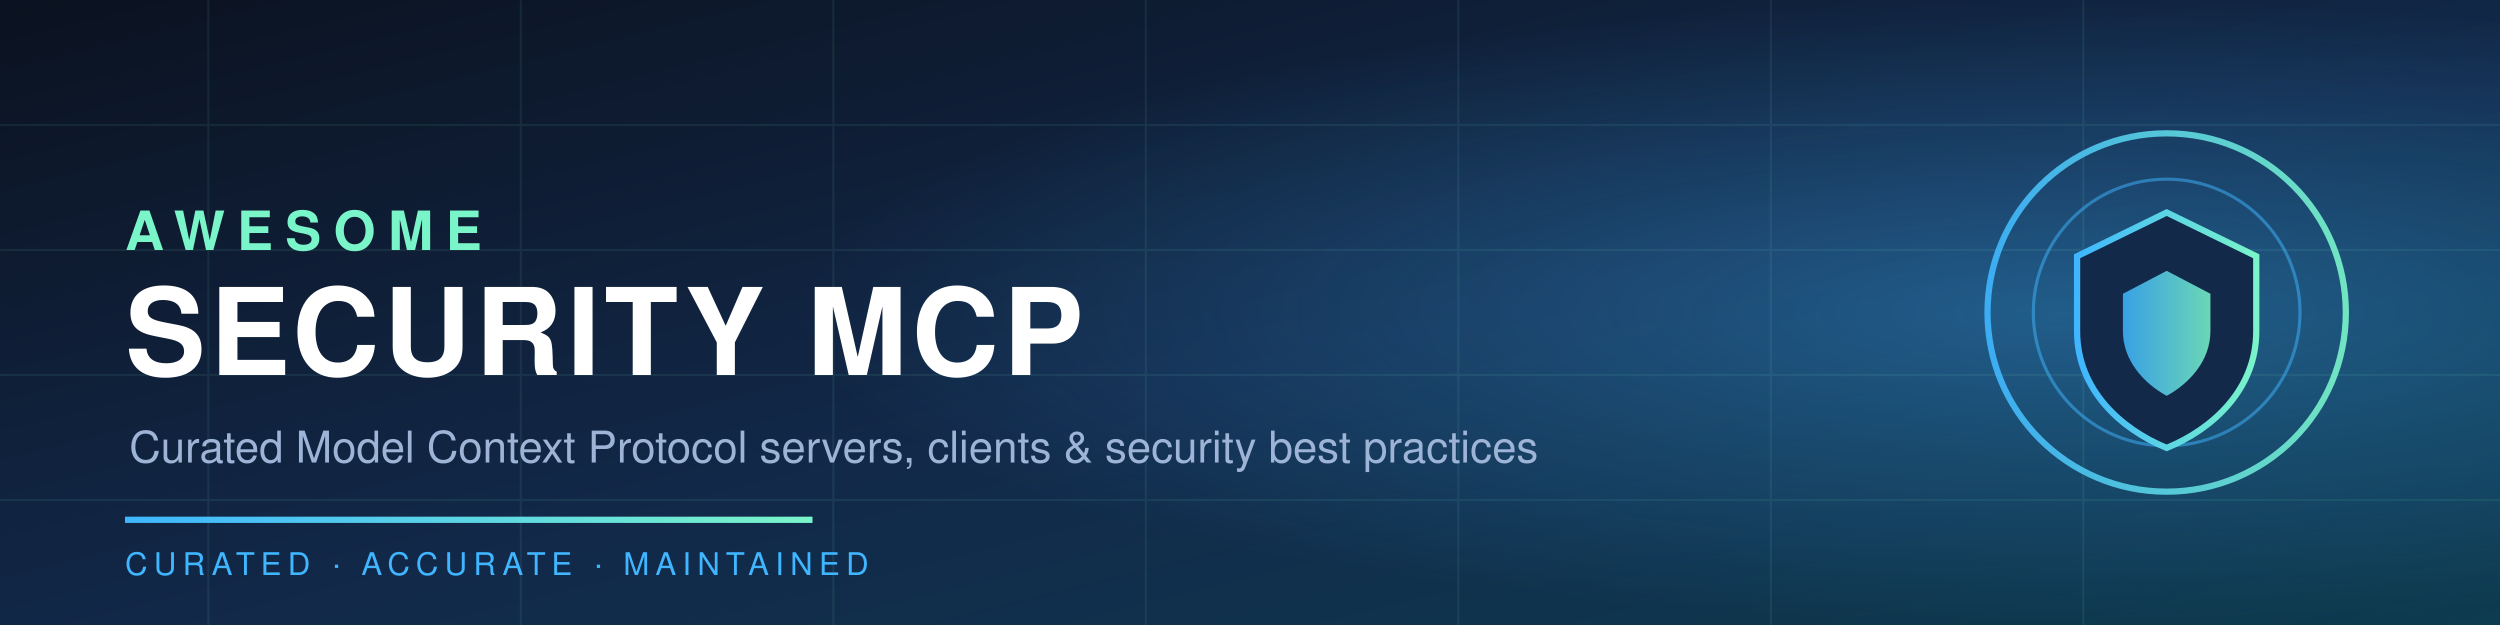
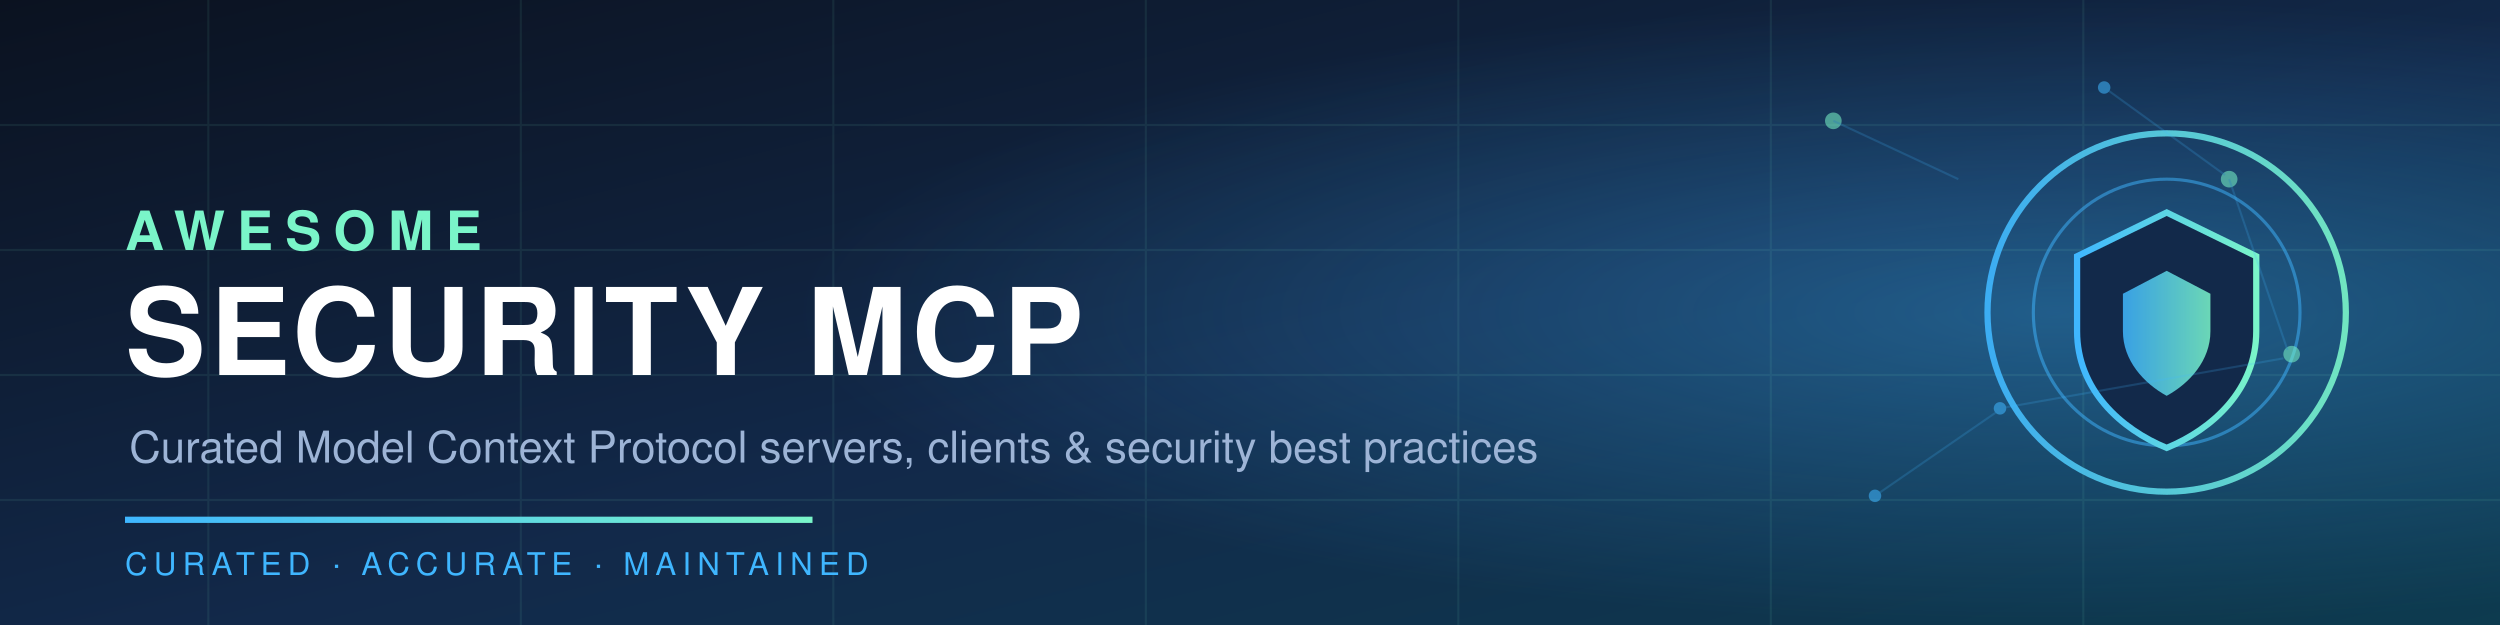
<svg xmlns="http://www.w3.org/2000/svg" width="1200" height="300" viewBox="0 0 1200 300" role="img" aria-label="Awesome Security MCP banner">
  <defs>
    <linearGradient id="bg" x1="0" y1="0" x2="1" y2="1">
      <stop offset="0%" stop-color="#0b1220" />
      <stop offset="55%" stop-color="#12294a" />
      <stop offset="100%" stop-color="#0d3b4f" />
    </linearGradient>
    <linearGradient id="accent" x1="0" y1="0" x2="1" y2="0">
      <stop offset="0%" stop-color="#3fb6ff" />
      <stop offset="100%" stop-color="#7af5c9" />
    </linearGradient>
    <radialGradient id="glow" cx="0.82" cy="0.5" r="0.5">
      <stop offset="0%" stop-color="#3fb6ff" stop-opacity="0.35" />
      <stop offset="100%" stop-color="#3fb6ff" stop-opacity="0" />
    </radialGradient>
  </defs>
  <rect width="1200" height="300" fill="url(#bg)" />
  <rect width="1200" height="300" fill="url(#glow)" />
  <g opacity="0.08" stroke="#7af5c9" stroke-width="1">
    <path d="M0 60 H1200 M0 120 H1200 M0 180 H1200 M0 240 H1200" />
    <path d="M100 0 V300 M250 0 V300 M400 0 V300 M550 0 V300 M700 0 V300 M850 0 V300 M1000 0 V300" />
  </g>
  <g transform="translate(940,60)">
    <circle cx="100" cy="90" r="86" fill="none" stroke="url(#accent)" stroke-width="3" opacity="0.9" />
    <circle cx="100" cy="90" r="64" fill="none" stroke="#3fb6ff" stroke-width="1.5" opacity="0.5" />
    <path d="M100 42 L143 63 V99 C143 127 122 146 100 155 C78 146 57 127 57 99 V63 Z" fill="#12294a" stroke="url(#accent)" stroke-width="3" />
    <path d="M100 70 L121 81 V99 C121 113 111 124 100 130 C89 124 79 113 79 99 V81 Z" fill="url(#accent)" opacity="0.85" />
  </g>
  <g font-family="Segoe UI, Helvetica, Arial, sans-serif">
    <text x="60" y="120" fill="#7af5c9" font-size="26" font-weight="600" letter-spacing="6">AWESOME</text>
    <text x="60" y="180" fill="#ffffff" font-size="58" font-weight="800" letter-spacing="2">SECURITY MCP</text>
    <text x="62" y="222" fill="#9db4d6" font-size="21" font-weight="400">Curated Model Context Protocol servers, clients &amp; security best practices</text>
    <rect x="60" y="248" width="330" height="3" fill="url(#accent)" />
    <text x="60" y="276" fill="#3fb6ff" font-size="15" font-weight="500" letter-spacing="3">CURATED · ACCURATE · MAINTAINED</text>
  </g>
+   <g opacity="0.55">
+     <circle cx="880" cy="58" r="4" fill="#7af5c9" />
+     <circle cx="1010" cy="42" r="3" fill="#3fb6ff" />
+     <circle cx="1070" cy="86" r="4" fill="#7af5c9" />
+     <circle cx="960" cy="196" r="3" fill="#3fb6ff" />
+     <circle cx="1100" cy="170" r="4" fill="#7af5c9" />
+     <circle cx="900" cy="238" r="3" fill="#3fb6ff" />
+     <path d="M880 58 L940 86 M1010 42 L1068 84 M1070 86 L1098 168 M960 196 L1096 172 M900 238 L958 198" stroke="#3fb6ff" stroke-width="1" opacity="0.35" />
+   </g>
</svg>
